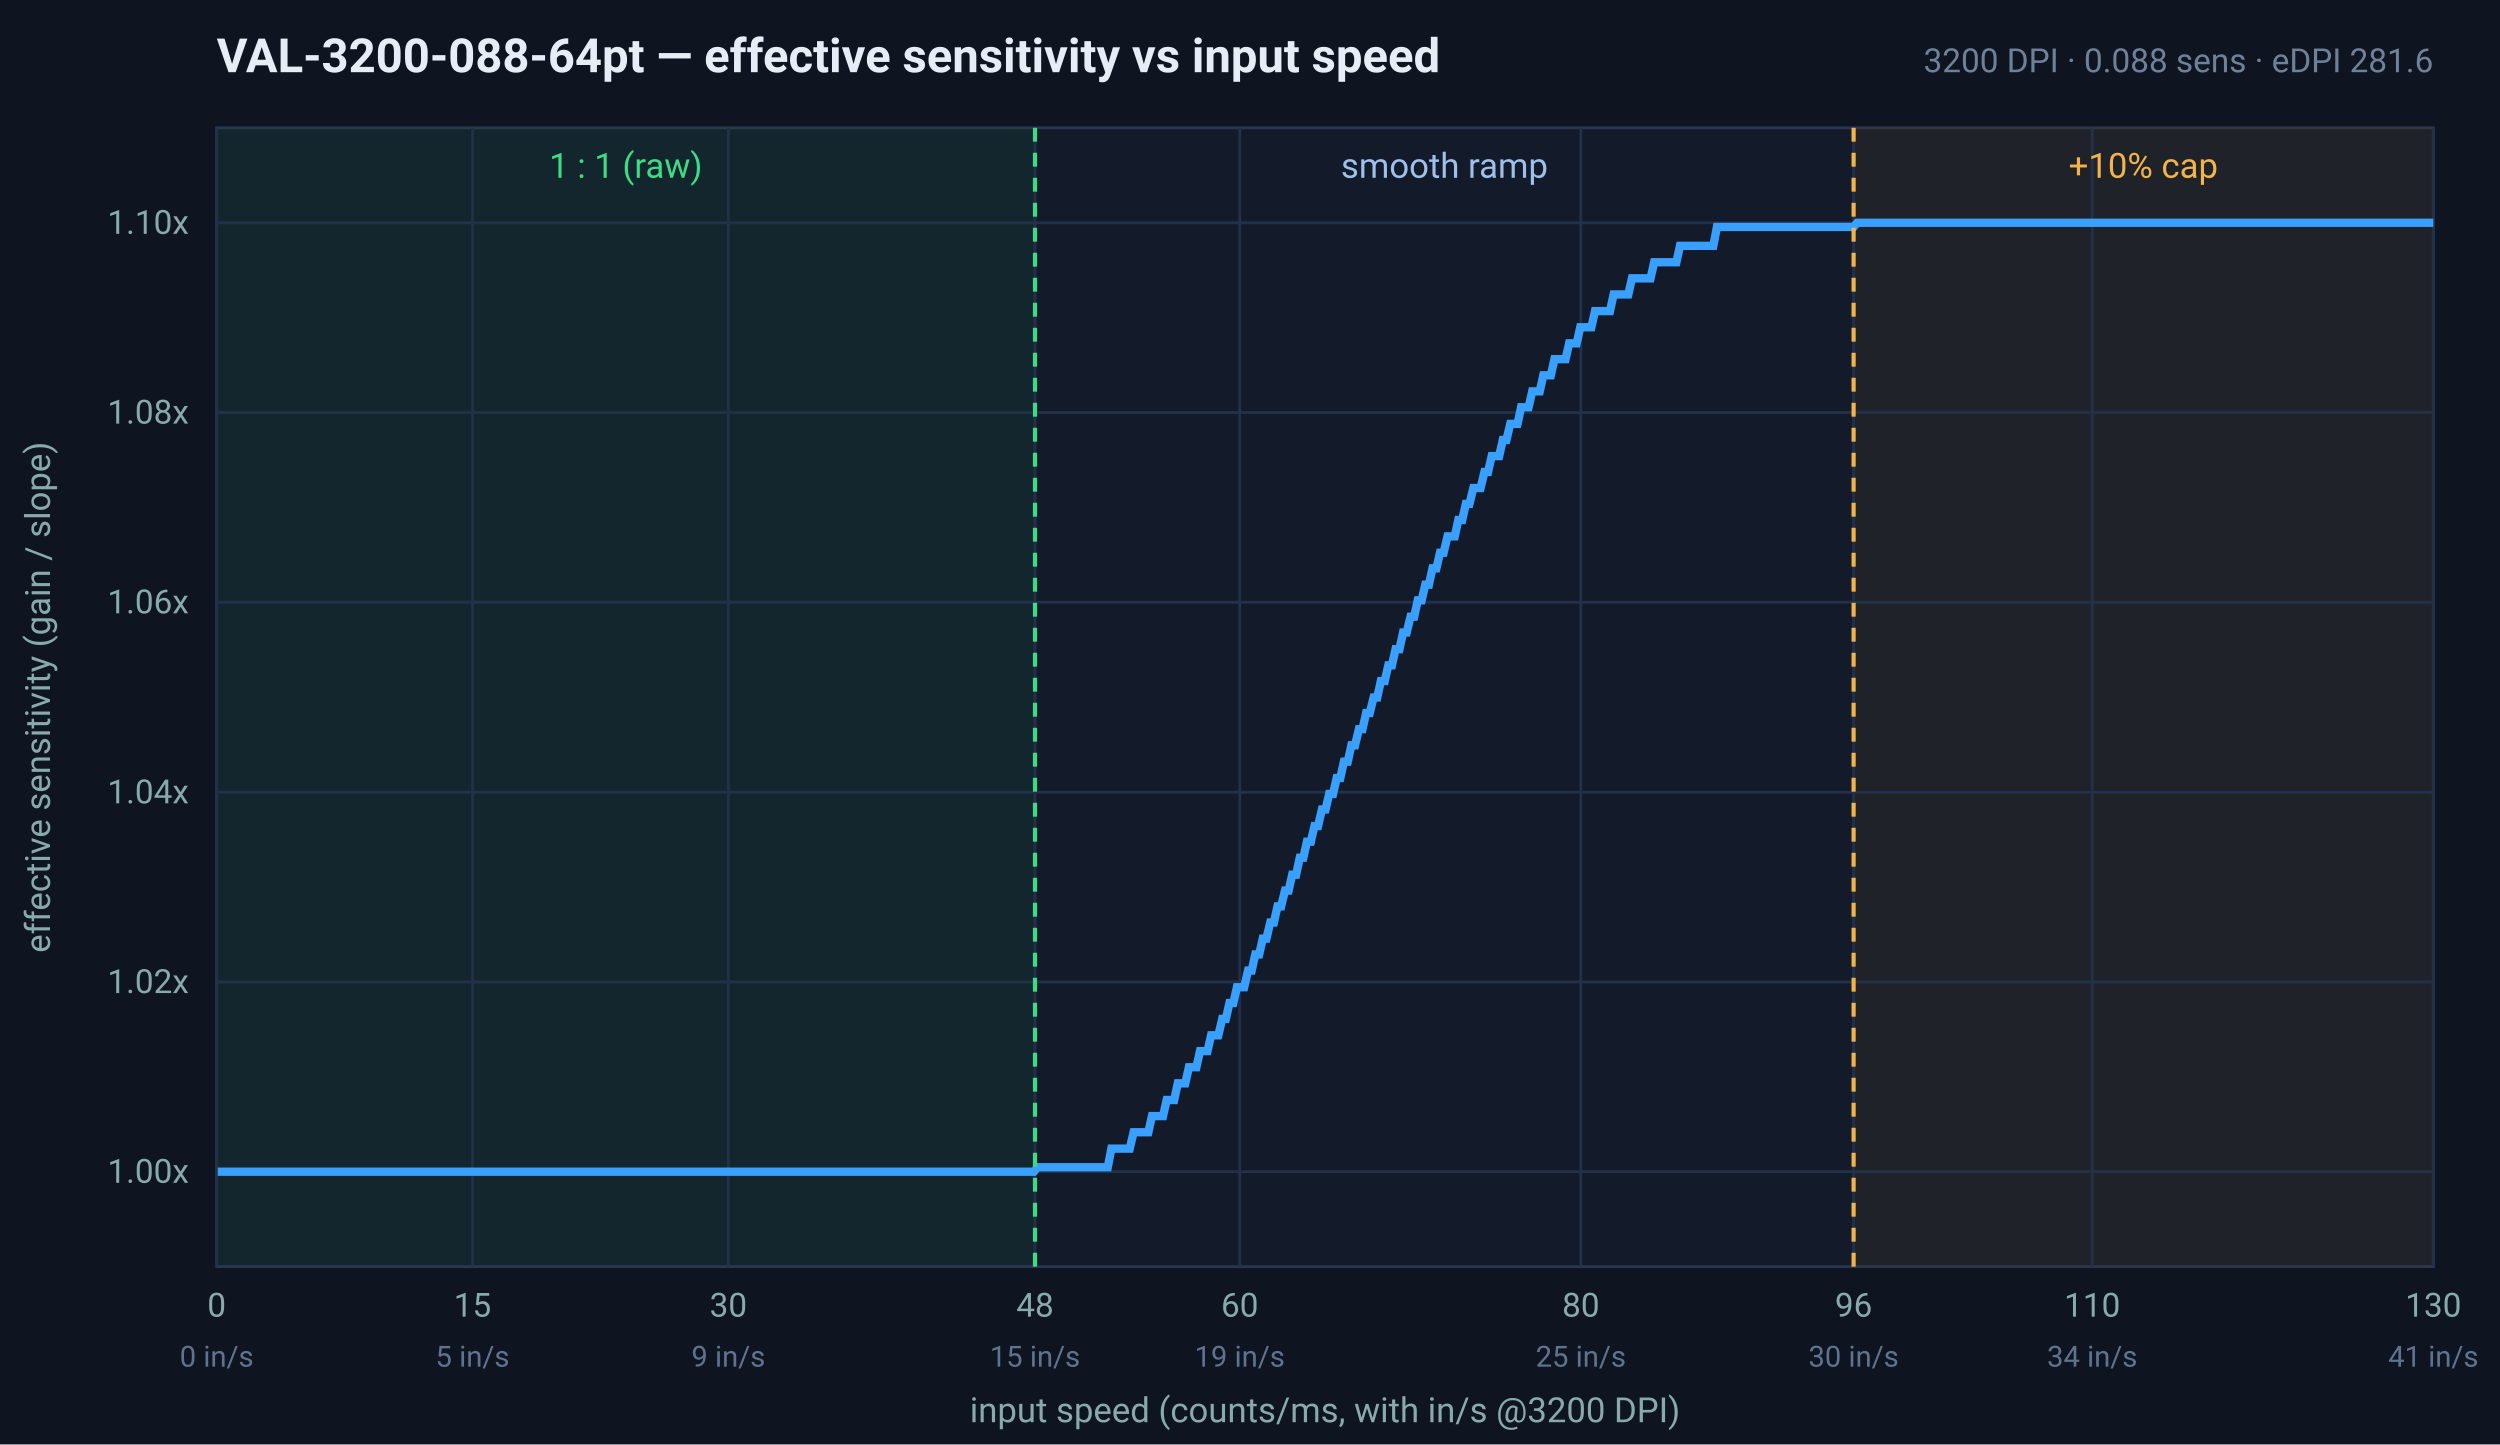
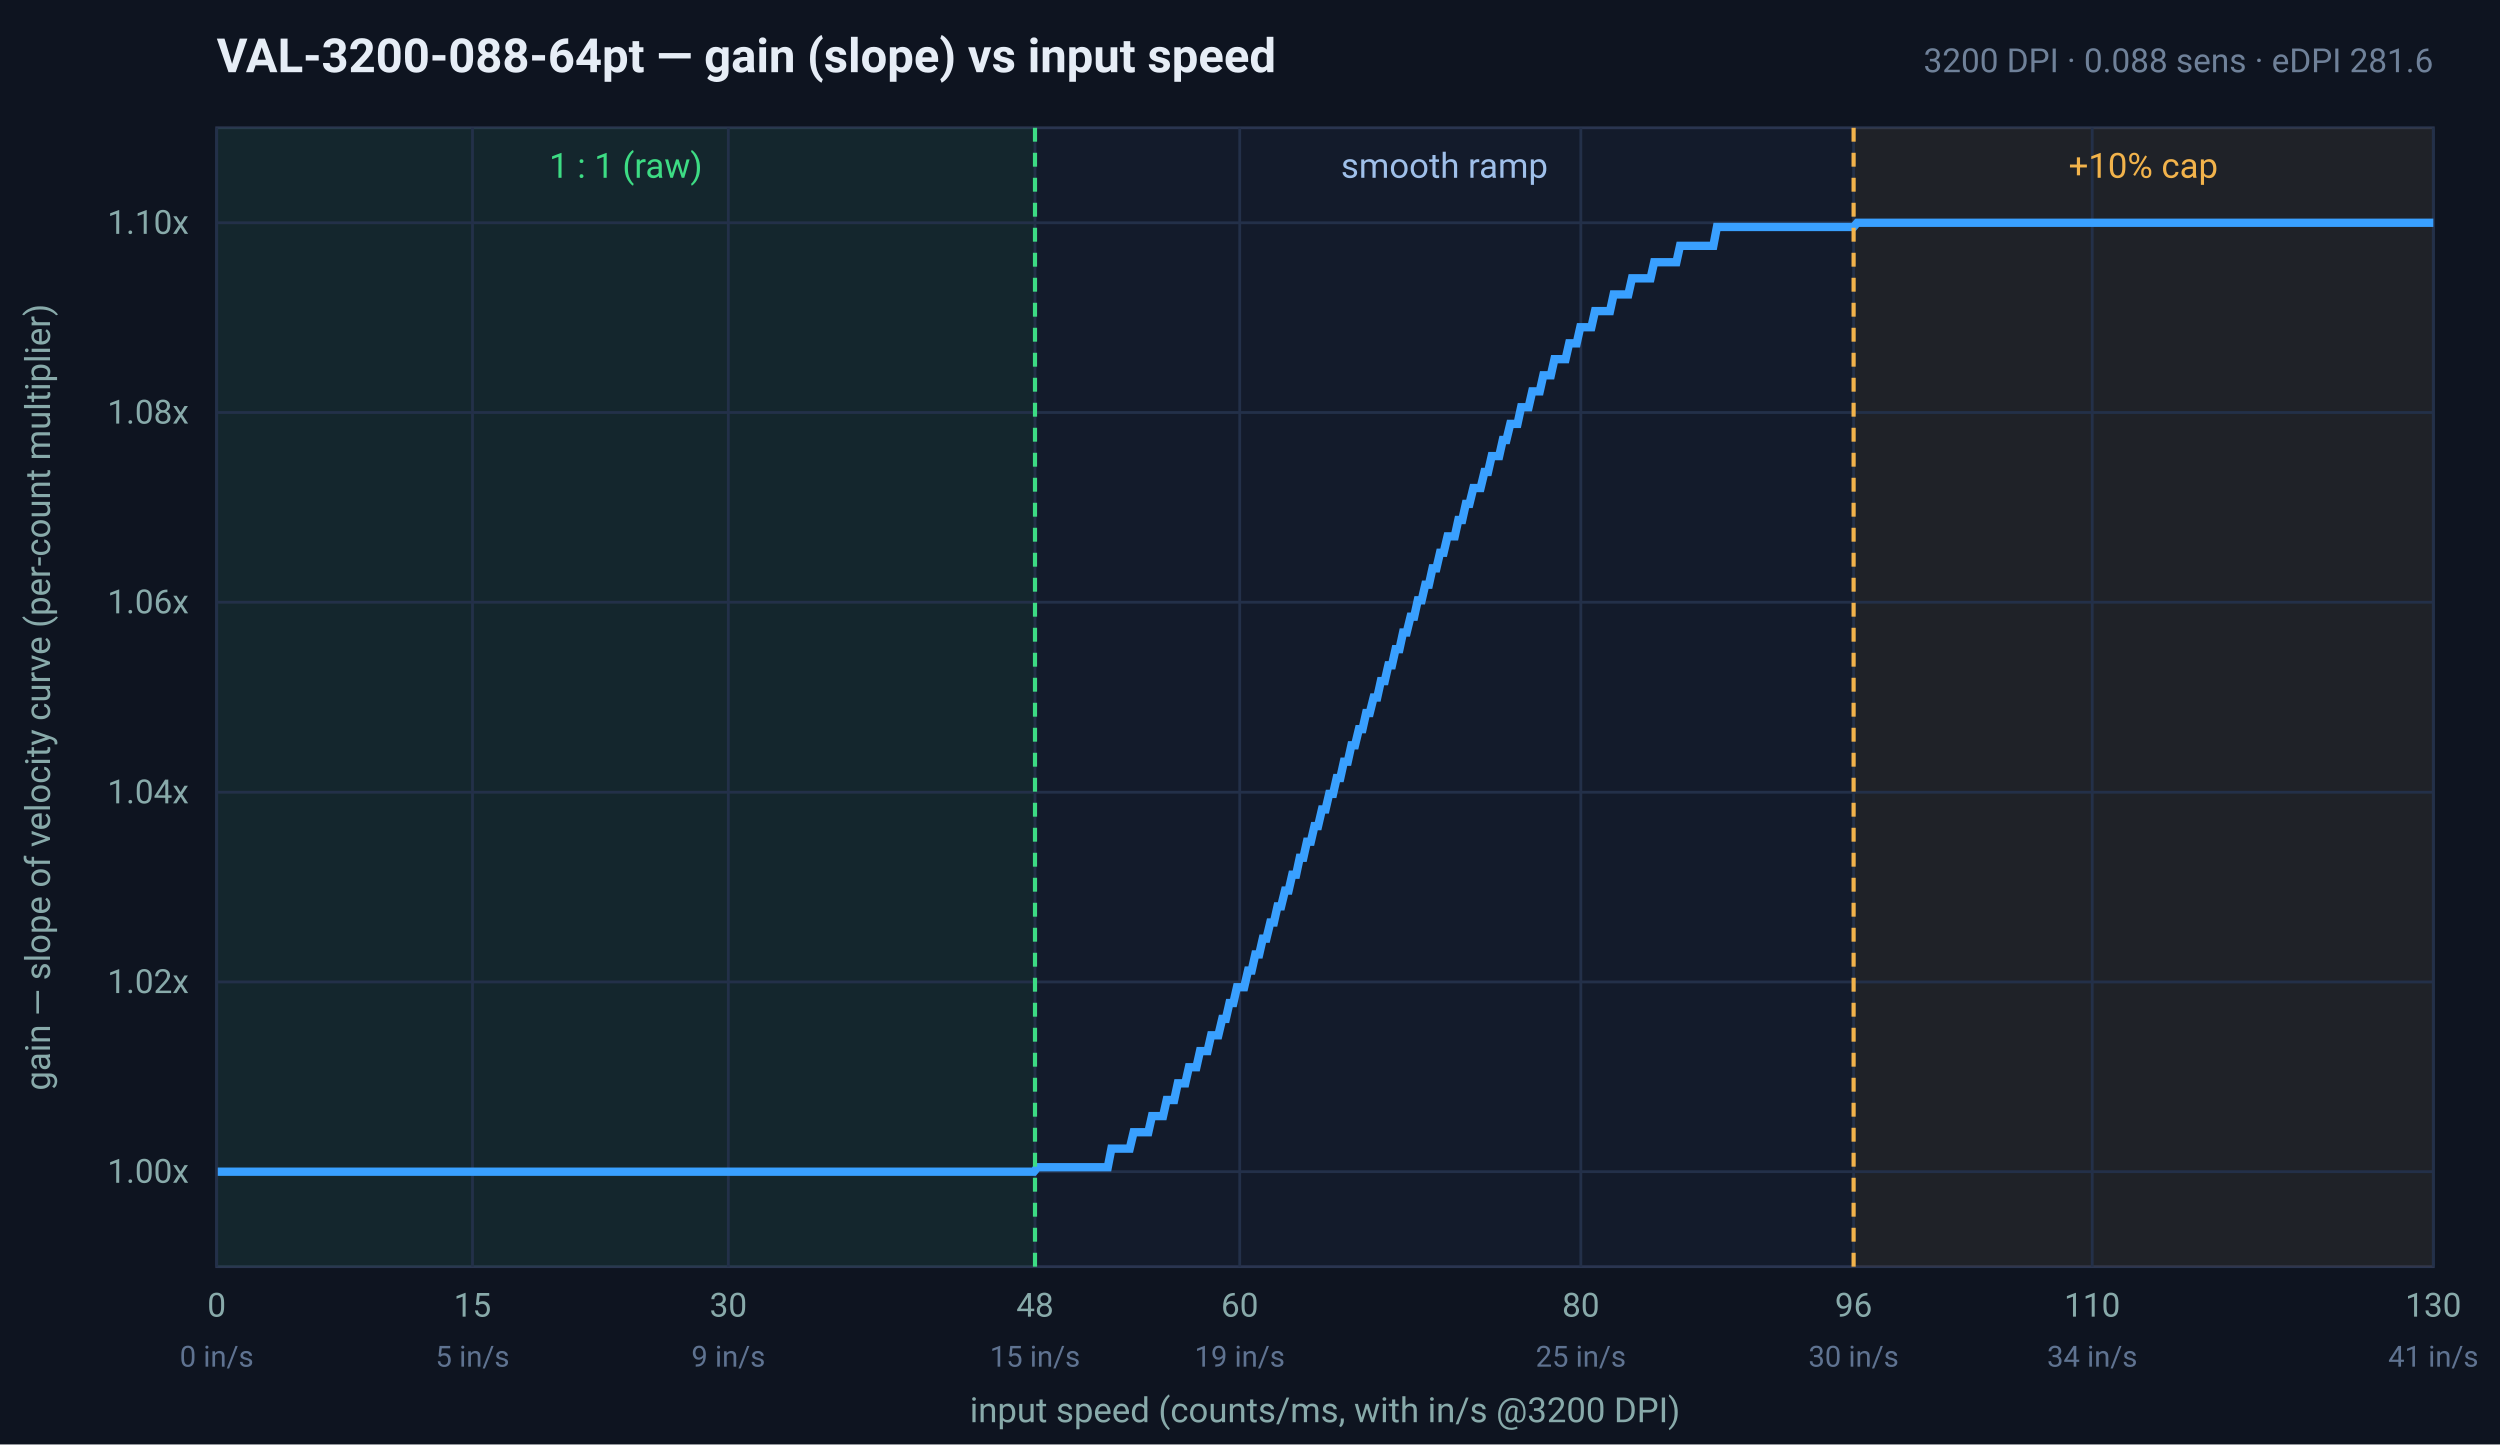
<svg xmlns="http://www.w3.org/2000/svg" width="900" height="520" viewBox="0 0 900 520" font-family="ui-sans-serif,Segoe UI,Roboto,Helvetica,Arial">
  <rect width="900" height="520" fill="#0e1420" />
  <rect x="78" y="46" width="798" height="410" fill="#131b2b" stroke="#2a3550" />
  <rect x="78.0" y="46" width="294.6" height="410" fill="#1b5e3a" opacity="0.16" />
  <rect x="667.3" y="46" width="208.7" height="410" fill="#5e461b" opacity="0.16" />
  <line x1="78" y1="421.8" x2="876" y2="421.8" stroke="#233049" />
  <text x="68" y="425.8" fill="#8aa" font-size="12" text-anchor="end">1.00x</text>
  <line x1="78" y1="353.5" x2="876" y2="353.5" stroke="#233049" />
  <text x="68" y="357.5" fill="#8aa" font-size="12" text-anchor="end">1.02x</text>
  <line x1="78" y1="285.2" x2="876" y2="285.2" stroke="#233049" />
  <text x="68" y="289.2" fill="#8aa" font-size="12" text-anchor="end">1.04x</text>
  <line x1="78" y1="216.8" x2="876" y2="216.8" stroke="#233049" />
  <text x="68" y="220.8" fill="#8aa" font-size="12" text-anchor="end">1.06x</text>
  <line x1="78" y1="148.5" x2="876" y2="148.5" stroke="#233049" />
  <text x="68" y="152.5" fill="#8aa" font-size="12" text-anchor="end">1.08x</text>
  <line x1="78" y1="80.2" x2="876" y2="80.2" stroke="#233049" />
  <text x="68" y="84.2" fill="#8aa" font-size="12" text-anchor="end">1.10x</text>
  <line x1="78.0" y1="46" x2="78.0" y2="456" stroke="#233049" />
  <text x="78.0" y="474" fill="#8aa" font-size="12" text-anchor="middle">0</text>
  <text x="78.0" y="492" fill="#5f7391" font-size="10.5" text-anchor="middle">0 in/s</text>
  <line x1="170.1" y1="46" x2="170.1" y2="456" stroke="#233049" />
  <text x="170.1" y="474" fill="#8aa" font-size="12" text-anchor="middle">15</text>
  <text x="170.1" y="492" fill="#5f7391" font-size="10.5" text-anchor="middle">5 in/s</text>
  <line x1="262.2" y1="46" x2="262.2" y2="456" stroke="#233049" />
  <text x="262.2" y="474" fill="#8aa" font-size="12" text-anchor="middle">30</text>
  <text x="262.2" y="492" fill="#5f7391" font-size="10.5" text-anchor="middle">9 in/s</text>
  <line x1="372.6" y1="46" x2="372.6" y2="456" stroke="#233049" />
  <text x="372.6" y="474" fill="#8aa" font-size="12" text-anchor="middle">48</text>
  <text x="372.6" y="492" fill="#5f7391" font-size="10.5" text-anchor="middle">15 in/s</text>
  <line x1="446.3" y1="46" x2="446.3" y2="456" stroke="#233049" />
  <text x="446.3" y="474" fill="#8aa" font-size="12" text-anchor="middle">60</text>
  <text x="446.3" y="492" fill="#5f7391" font-size="10.5" text-anchor="middle">19 in/s</text>
  <line x1="569.1" y1="46" x2="569.1" y2="456" stroke="#233049" />
  <text x="569.1" y="474" fill="#8aa" font-size="12" text-anchor="middle">80</text>
  <text x="569.1" y="492" fill="#5f7391" font-size="10.5" text-anchor="middle">25 in/s</text>
  <line x1="667.3" y1="46" x2="667.3" y2="456" stroke="#233049" />
  <text x="667.3" y="474" fill="#8aa" font-size="12" text-anchor="middle">96</text>
  <text x="667.3" y="492" fill="#5f7391" font-size="10.5" text-anchor="middle">30 in/s</text>
  <line x1="753.2" y1="46" x2="753.2" y2="456" stroke="#233049" />
  <text x="753.2" y="474" fill="#8aa" font-size="12" text-anchor="middle">110</text>
  <text x="753.2" y="492" fill="#5f7391" font-size="10.5" text-anchor="middle">34 in/s</text>
  <line x1="876.0" y1="46" x2="876.0" y2="456" stroke="#233049" />
  <text x="876.0" y="474" fill="#8aa" font-size="12" text-anchor="middle">130</text>
  <text x="876.0" y="492" fill="#5f7391" font-size="10.5" text-anchor="middle">41 in/s</text>
  <polyline points="78.4,421.8 79.7,421.8 81.0,421.8 82.4,421.8 83.7,421.8 85.0,421.8 86.4,421.8 87.7,421.8 89.0,421.8 90.3,421.8 91.7,421.8 93.0,421.8 94.3,421.8 95.7,421.8 97.0,421.8 98.3,421.8 99.7,421.8 101.0,421.8 102.3,421.8 103.6,421.8 105.0,421.8 106.3,421.8 107.6,421.8 109.0,421.8 110.3,421.8 111.6,421.8 112.9,421.8 114.3,421.8 115.6,421.8 116.9,421.8 118.3,421.8 119.6,421.8 120.9,421.8 122.3,421.8 123.6,421.8 124.9,421.8 126.2,421.8 127.6,421.8 128.9,421.8 130.2,421.8 131.6,421.8 132.9,421.8 134.2,421.8 135.5,421.8 136.9,421.8 138.2,421.8 139.5,421.8 140.9,421.8 142.2,421.8 143.5,421.8 144.9,421.8 146.2,421.8 147.5,421.8 148.8,421.8 150.2,421.8 151.5,421.8 152.8,421.8 154.2,421.8 155.5,421.8 156.8,421.8 158.1,421.8 159.5,421.8 160.8,421.8 162.1,421.8 163.5,421.8 164.8,421.8 166.1,421.8 167.5,421.8 168.8,421.8 170.1,421.8 171.4,421.8 172.8,421.8 174.1,421.8 175.4,421.8 176.8,421.8 178.1,421.8 179.4,421.8 180.7,421.8 182.1,421.8 183.4,421.8 184.7,421.8 186.1,421.8 187.4,421.8 188.7,421.8 190.0,421.8 191.4,421.8 192.7,421.8 194.0,421.8 195.4,421.8 196.7,421.8 198.0,421.8 199.4,421.8 200.7,421.8 202.0,421.8 203.3,421.8 204.7,421.8 206.0,421.8 207.3,421.8 208.7,421.8 210.0,421.8 211.3,421.8 212.6,421.8 214.0,421.8 215.3,421.8 216.6,421.8 218.0,421.8 219.3,421.8 220.6,421.8 222.0,421.8 223.3,421.8 224.6,421.8 225.9,421.8 227.3,421.8 228.6,421.8 229.9,421.8 231.3,421.8 232.6,421.8 233.9,421.8 235.2,421.8 236.6,421.8 237.9,421.8 239.2,421.8 240.6,421.8 241.9,421.8 243.2,421.8 244.6,421.8 245.9,421.8 247.2,421.8 248.5,421.8 249.9,421.8 251.2,421.8 252.5,421.8 253.9,421.8 255.2,421.8 256.5,421.8 257.8,421.8 259.2,421.8 260.5,421.8 261.8,421.8 263.2,421.8 264.5,421.8 265.8,421.8 267.2,421.8 268.5,421.8 269.8,421.8 271.1,421.8 272.5,421.8 273.8,421.8 275.1,421.8 276.5,421.8 277.8,421.8 279.1,421.8 280.4,421.8 281.8,421.8 283.1,421.8 284.4,421.8 285.8,421.8 287.1,421.8 288.4,421.8 289.8,421.8 291.1,421.8 292.4,421.8 293.7,421.8 295.1,421.8 296.4,421.8 297.7,421.8 299.1,421.8 300.4,421.8 301.7,421.8 303.0,421.8 304.4,421.8 305.7,421.8 307.0,421.8 308.4,421.8 309.7,421.8 311.0,421.8 312.4,421.8 313.7,421.8 315.0,421.8 316.3,421.8 317.7,421.8 319.0,421.8 320.3,421.8 321.7,421.8 323.0,421.8 324.3,421.8 325.6,421.8 327.0,421.8 328.3,421.8 329.6,421.8 331.0,421.8 332.3,421.8 333.6,421.8 335.0,421.8 336.3,421.8 337.6,421.8 338.9,421.8 340.3,421.8 341.6,421.8 342.9,421.8 344.3,421.8 345.6,421.8 346.9,421.8 348.2,421.8 349.6,421.8 350.9,421.8 352.2,421.8 353.6,421.8 354.9,421.8 356.2,421.8 357.5,421.8 358.9,421.8 360.2,421.8 361.5,421.8 362.9,421.8 364.2,421.8 365.5,421.8 366.9,421.8 368.2,421.8 369.5,421.8 370.8,421.8 372.2,421.8 373.5,420.2 374.8,420.2 376.2,420.2 377.5,420.2 378.8,420.2 380.1,420.2 381.5,420.2 382.8,420.2 384.1,420.2 385.5,420.2 386.8,420.2 388.1,420.2 389.5,420.2 390.8,420.2 392.1,420.2 393.4,420.2 394.8,420.2 396.1,420.2 397.4,420.2 398.8,420.2 400.1,413.5 401.4,413.5 402.7,413.5 404.1,413.5 405.4,413.5 406.7,413.5 408.1,407.6 409.4,407.6 410.7,407.6 412.1,407.6 413.4,407.6 414.7,401.8 416.0,401.8 417.4,401.8 418.7,401.8 420.0,396.0 421.4,396.0 422.7,396.0 424.0,390.0 425.3,390.0 426.7,390.0 428.0,384.2 429.3,384.2 430.7,384.2 432.0,378.4 433.3,378.4 434.7,378.4 436.0,372.7 437.3,372.7 438.6,372.7 440.0,366.8 441.3,366.8 442.6,361.1 444.0,361.1 445.3,355.4 446.6,355.4 447.9,355.4 449.3,349.4 450.6,349.4 451.9,343.6 453.3,343.6 454.6,337.9 455.9,337.9 457.3,332.1 458.6,332.1 459.9,326.3 461.2,326.3 462.6,320.6 463.9,320.6 465.2,314.9 466.6,314.9 467.9,308.8 469.2,308.8 470.5,303.0 471.9,303.0 473.2,297.4 474.5,297.4 475.9,291.4 477.2,291.4 478.5,285.8 479.9,285.8 481.2,280.1 482.5,280.1 483.8,274.2 485.2,274.2 486.5,268.3 487.8,268.3 489.2,262.5 490.5,262.5 491.8,256.7 493.1,256.7 494.5,251.1 495.8,251.1 497.1,245.2 498.5,245.2 499.8,239.5 501.1,239.5 502.4,233.7 503.8,233.7 505.1,227.7 506.4,227.7 507.8,222.0 509.1,222.0 510.4,216.1 511.8,216.1 513.1,210.5 514.4,210.5 515.7,204.6 517.1,204.6 518.4,199.0 519.7,199.0 521.1,193.1 522.4,193.1 523.7,193.1 525.0,187.2 526.4,187.2 527.7,181.4 529.0,181.4 530.4,175.7 531.7,175.7 533.0,175.7 534.4,169.9 535.7,169.9 537.0,164.2 538.3,164.2 539.7,164.2 541.0,158.4 542.3,158.4 543.7,152.6 545.0,152.6 546.3,152.6 547.6,146.6 549.0,146.6 550.3,146.6 551.6,140.9 553.0,140.9 554.3,140.9 555.6,135.1 557.0,135.1 558.3,135.1 559.6,129.3 560.9,129.3 562.3,129.3 563.6,129.3 564.9,123.6 566.3,123.6 567.6,123.6 568.9,117.8 570.2,117.8 571.6,117.8 572.9,117.8 574.2,112.0 575.6,112.0 576.9,112.0 578.2,112.0 579.6,112.0 580.9,106.0 582.2,106.0 583.5,106.0 584.9,106.0 586.2,106.0 587.5,100.2 588.9,100.2 590.2,100.2 591.5,100.2 592.8,100.2 594.2,100.2 595.5,94.4 596.8,94.4 598.2,94.4 599.5,94.4 600.8,94.4 602.2,94.4 603.5,94.4 604.8,88.5 606.1,88.5 607.5,88.5 608.8,88.5 610.1,88.5 611.5,88.5 612.8,88.5 614.1,88.5 615.4,88.5 616.8,88.5 618.1,81.7 619.4,81.7 620.8,81.7 622.1,81.7 623.4,81.7 624.8,81.7 626.1,81.7 627.4,81.7 628.7,81.7 630.1,81.7 631.4,81.7 632.7,81.7 634.1,81.7 635.4,81.7 636.7,81.7 638.0,81.7 639.4,81.7 640.7,81.7 642.0,81.7 643.4,81.7 644.7,81.7 646.0,81.7 647.3,81.7 648.7,81.7 650.0,81.7 651.3,81.7 652.7,81.7 654.0,81.7 655.3,81.7 656.7,81.7 658.0,81.7 659.3,81.7 660.6,81.7 662.0,81.7 663.3,81.7 664.6,81.7 666.0,81.7 667.3,81.7 668.6,80.2 669.9,80.2 671.3,80.2 672.6,80.2 673.9,80.2 675.3,80.2 676.6,80.2 677.9,80.2 679.3,80.2 680.6,80.2 681.9,80.2 683.2,80.2 684.6,80.2 685.9,80.2 687.2,80.2 688.6,80.2 689.9,80.2 691.2,80.2 692.5,80.2 693.9,80.2 695.2,80.2 696.5,80.2 697.9,80.2 699.2,80.2 700.5,80.2 701.9,80.2 703.2,80.2 704.5,80.2 705.8,80.2 707.2,80.2 708.5,80.2 709.8,80.2 711.2,80.2 712.5,80.2 713.8,80.2 715.1,80.2 716.5,80.2 717.8,80.2 719.1,80.2 720.5,80.2 721.8,80.2 723.1,80.2 724.5,80.2 725.8,80.2 727.1,80.2 728.4,80.2 729.8,80.2 731.1,80.2 732.4,80.2 733.8,80.2 735.1,80.2 736.4,80.2 737.7,80.2 739.1,80.2 740.4,80.2 741.7,80.2 743.1,80.2 744.4,80.2 745.7,80.2 747.1,80.2 748.4,80.2 749.7,80.2 751.0,80.2 752.4,80.2 753.7,80.2 755.0,80.2 756.4,80.2 757.7,80.2 759.0,80.2 760.3,80.2 761.7,80.2 763.0,80.2 764.3,80.2 765.7,80.2 767.0,80.2 768.3,80.2 769.7,80.2 771.0,80.2 772.3,80.2 773.6,80.2 775.0,80.2 776.3,80.2 777.6,80.2 779.0,80.2 780.3,80.2 781.6,80.2 782.9,80.2 784.3,80.2 785.6,80.2 786.9,80.2 788.3,80.2 789.6,80.2 790.9,80.2 792.3,80.2 793.6,80.2 794.9,80.2 796.2,80.2 797.6,80.2 798.9,80.2 800.2,80.2 801.6,80.2 802.9,80.2 804.2,80.2 805.5,80.2 806.9,80.2 808.2,80.2 809.5,80.2 810.9,80.2 812.2,80.2 813.5,80.2 814.8,80.2 816.2,80.2 817.5,80.2 818.8,80.2 820.2,80.2 821.5,80.2 822.8,80.2 824.2,80.2 825.5,80.2 826.8,80.2 828.1,80.2 829.5,80.2 830.8,80.2 832.1,80.2 833.5,80.2 834.8,80.2 836.1,80.2 837.4,80.2 838.8,80.2 840.1,80.2 841.4,80.2 842.8,80.2 844.1,80.2 845.4,80.2 846.8,80.2 848.1,80.2 849.4,80.2 850.7,80.2 852.1,80.2 853.4,80.2 854.7,80.2 856.1,80.2 857.4,80.2 858.7,80.2 860.0,80.2 861.4,80.2 862.7,80.2 864.0,80.2 865.4,80.2 866.7,80.2 868.0,80.2 869.4,80.2 870.7,80.2 872.0,80.2 873.3,80.2 874.7,80.2 876.0,80.2" fill="none" stroke="#39a0ff" stroke-width="3" />
  <line x1="372.6" y1="46" x2="372.6" y2="456" stroke="#3ddc84" stroke-width="1.5" stroke-dasharray="5 4" />
  <line x1="667.3" y1="46" x2="667.3" y2="456" stroke="#f2b34b" stroke-width="1.5" stroke-dasharray="5 4" />
  <text x="225.3" y="64" fill="#3ddc84" font-size="12.5" text-anchor="middle">1 : 1  (raw)</text>
  <text x="520.0" y="64" fill="#9fc0ea" font-size="12.5" text-anchor="middle">smooth ramp</text>
  <text x="771.6" y="64" fill="#f2b34b" font-size="12.5" text-anchor="middle">+10% cap</text>
-   <text x="78" y="26" fill="#e6edf6" font-size="17" font-weight="600">VAL-3200-088-64pt — effective sensitivity vs input speed</text>
+   <text x="78" y="26" fill="#e6edf6" font-size="17" font-weight="600">VAL-3200-088-64pt — gain (slope) vs input speed</text>
  <text x="876" y="26" fill="#6f8199" font-size="12" text-anchor="end">3200 DPI · 0.088 sens · eDPI 281.6</text>
  <text x="477.0" y="512" fill="#8aa" font-size="12.5" text-anchor="middle">input speed (counts/ms, with in/s @3200 DPI)</text>
-   <text x="18" y="251.0" fill="#8aa" font-size="12.5" text-anchor="middle" transform="rotate(-90 18 251.0)">effective sensitivity (gain / slope)</text>
+   <text x="18" y="251.0" fill="#8aa" font-size="12.5" text-anchor="middle" transform="rotate(-90 18 251.0)">gain — slope of velocity curve (per-count multiplier)</text>
</svg>
